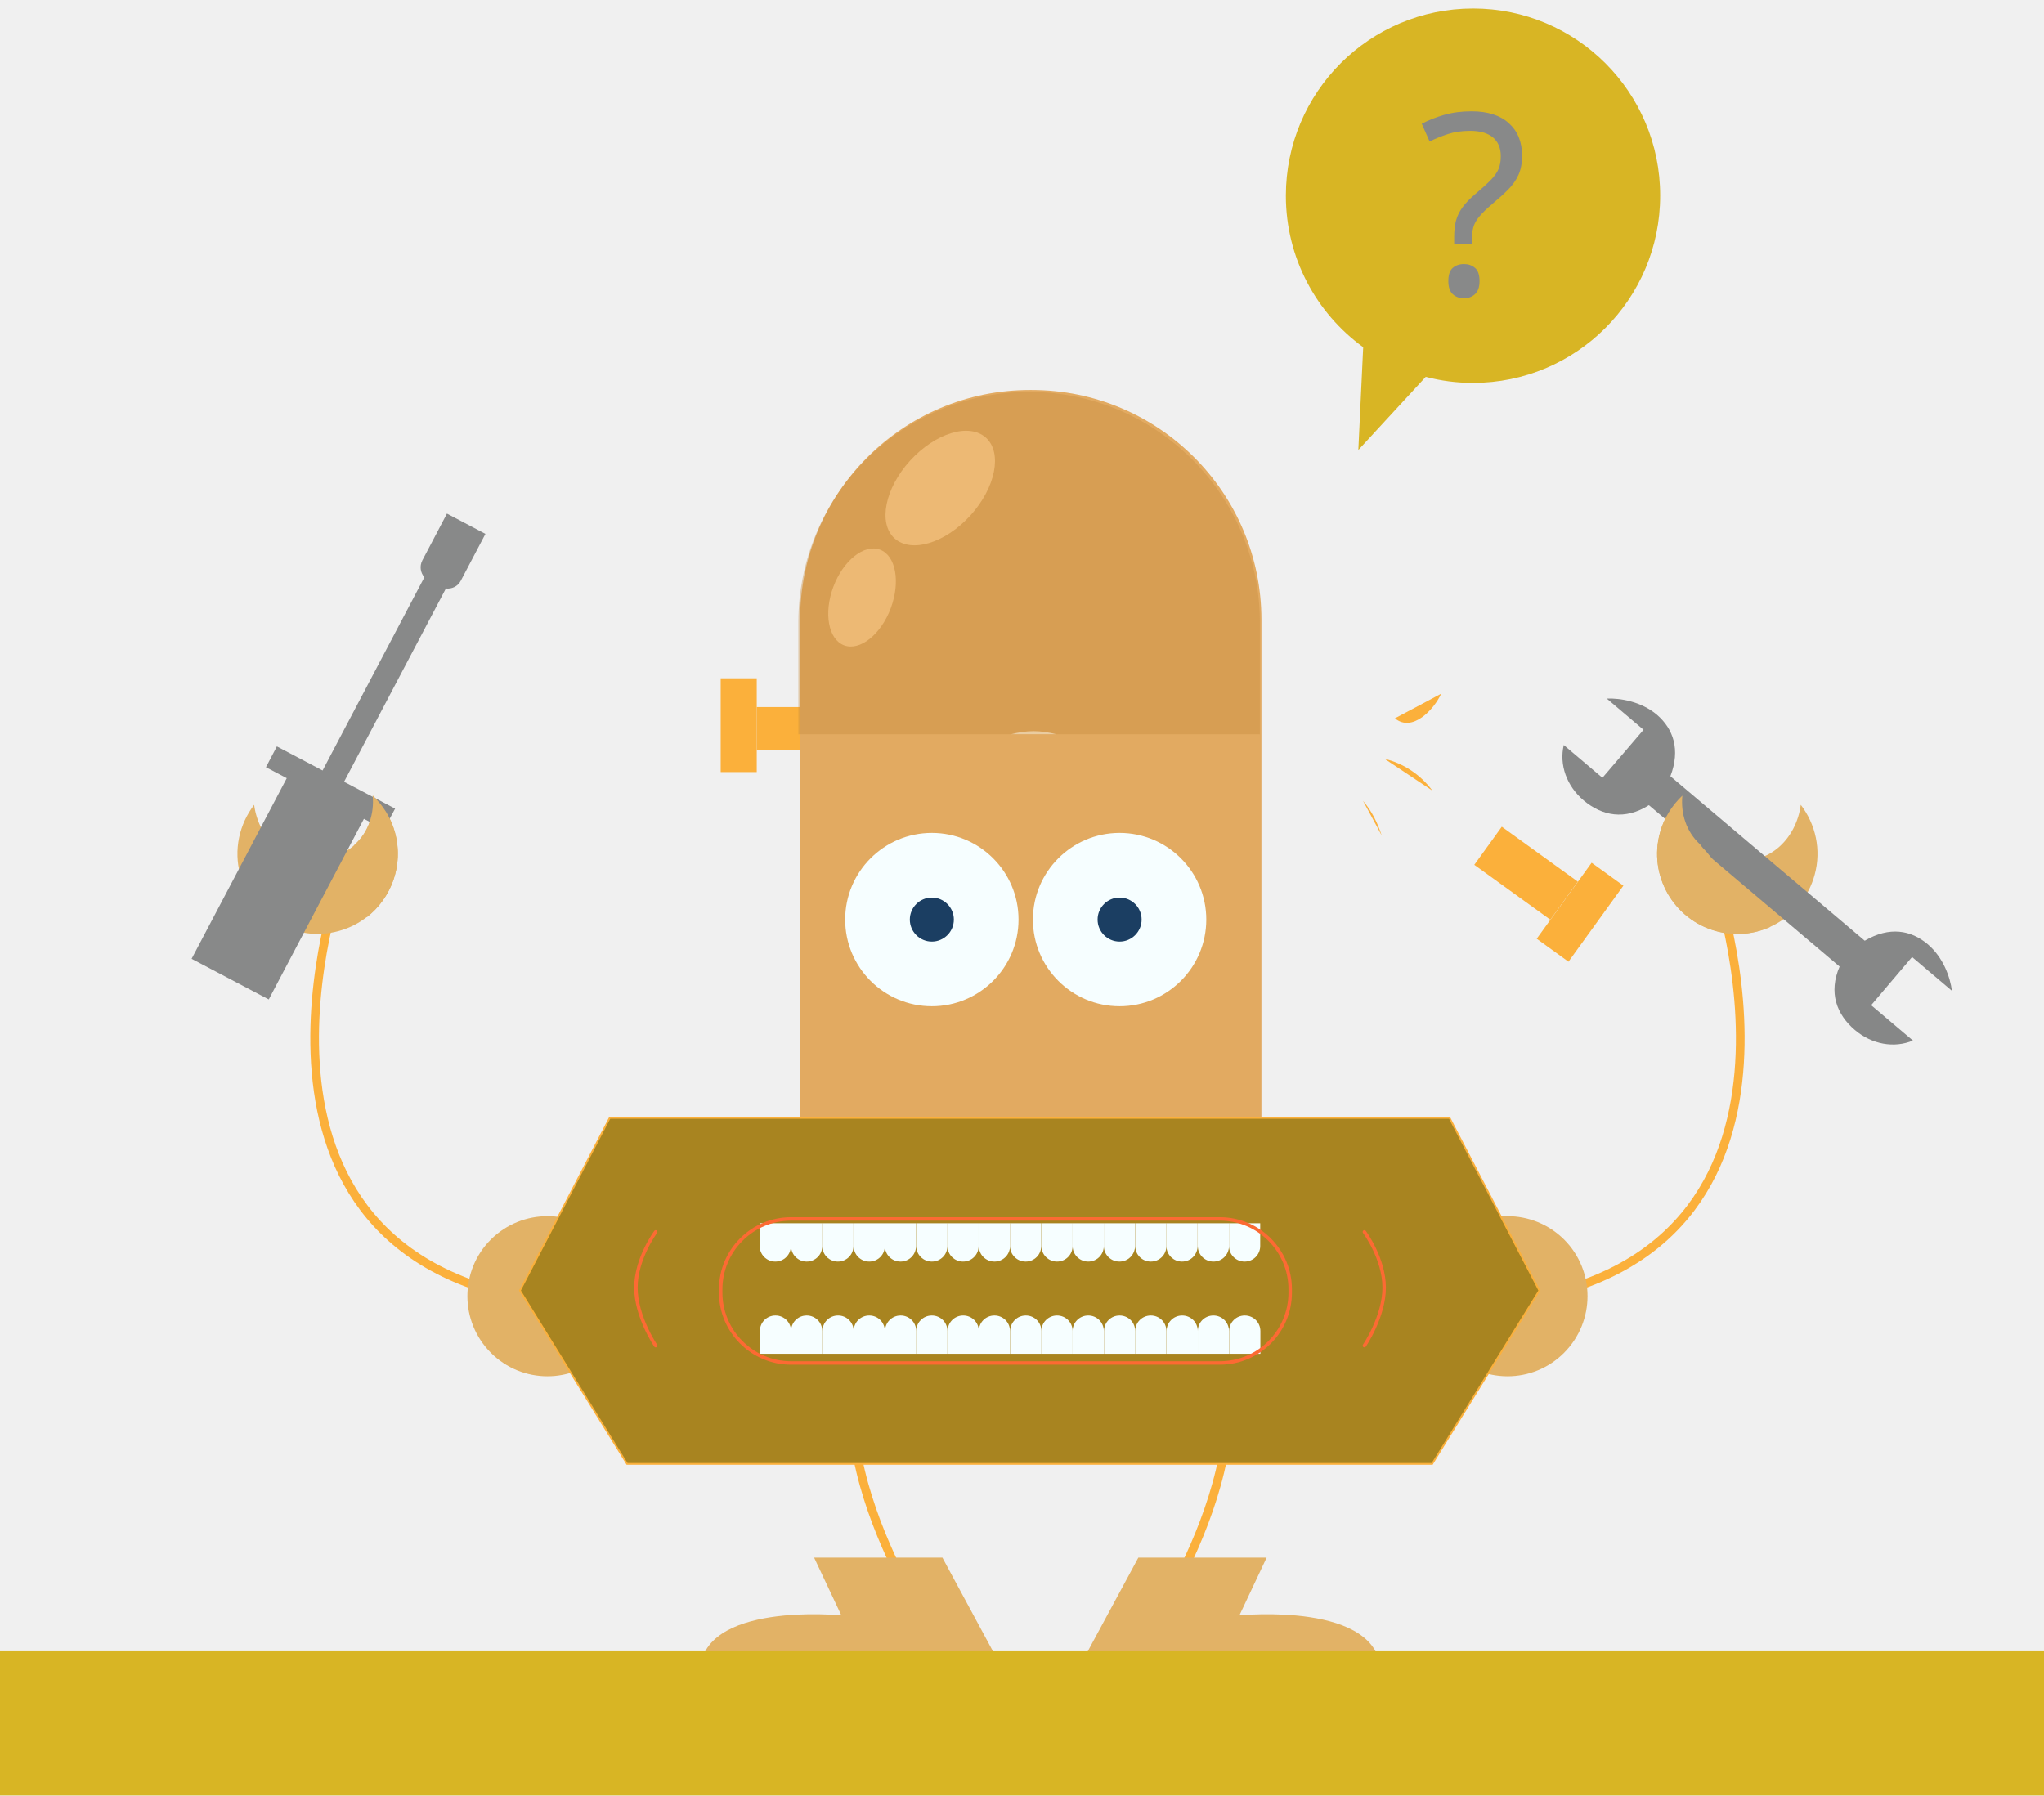
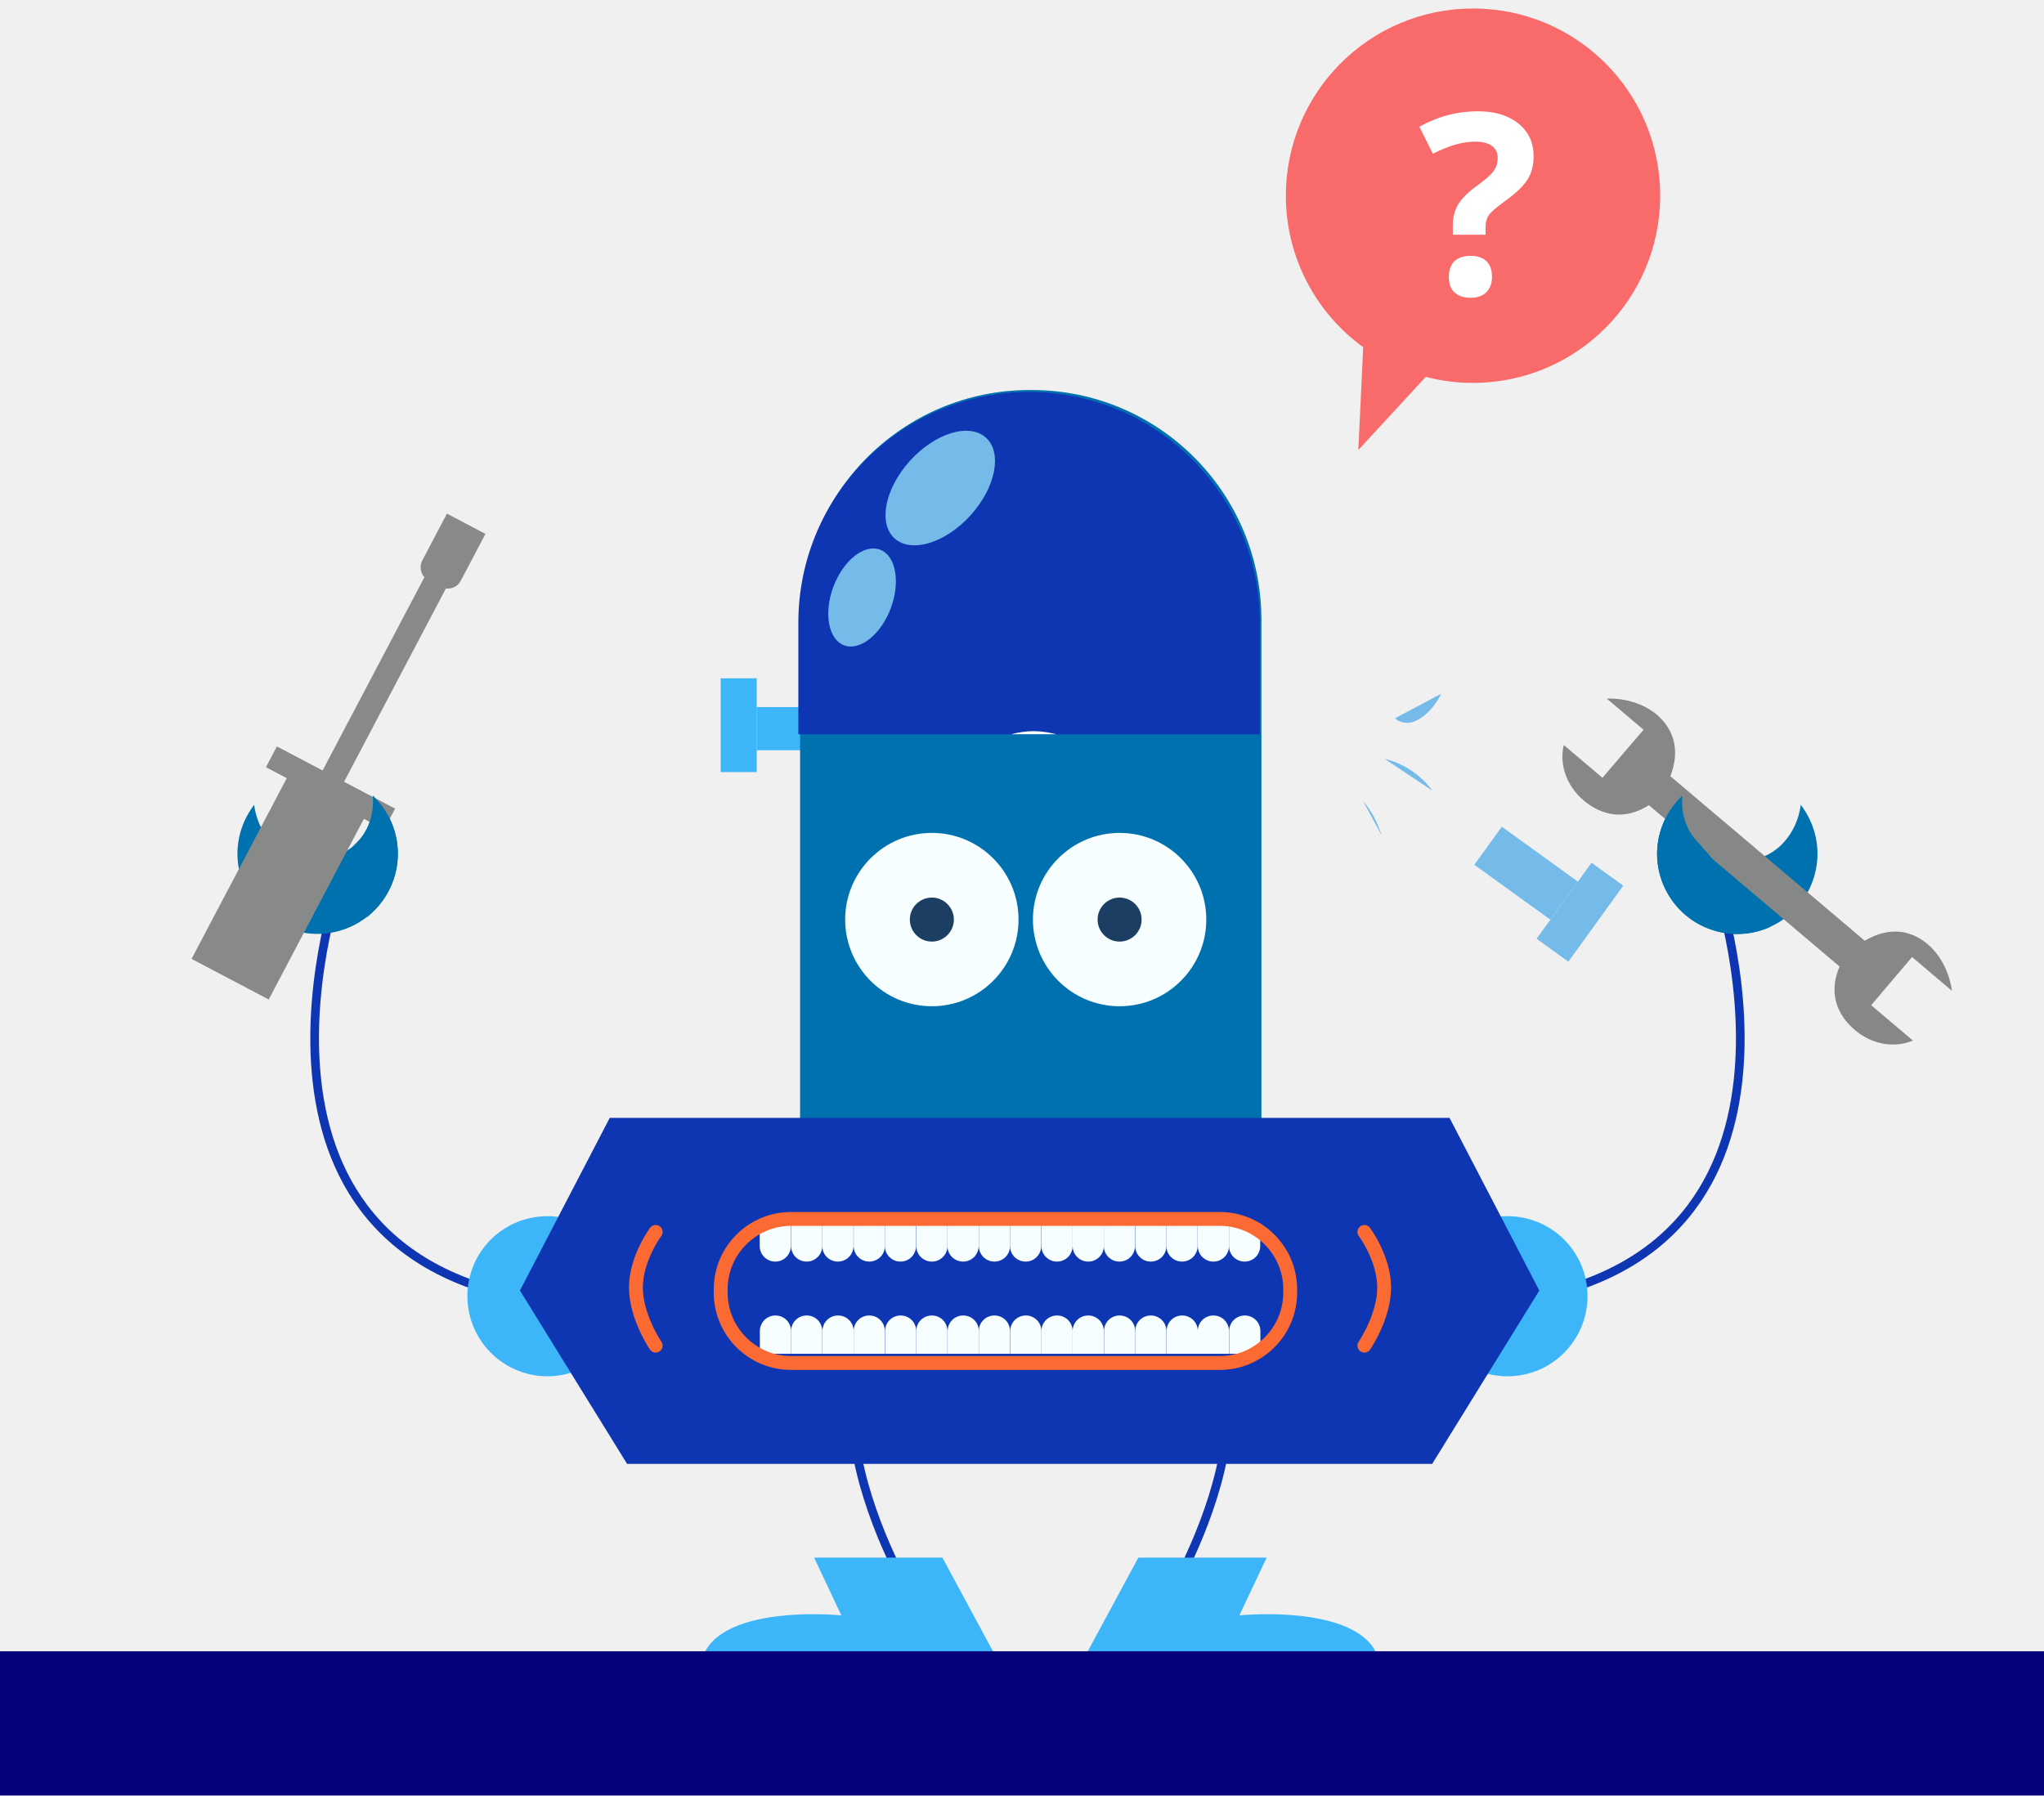
<svg xmlns="http://www.w3.org/2000/svg" version="1.1" id="Ebene_1" x="0px" y="0px" viewBox="0 0 1179 1036" style="enable-background:new 0 0 1179 1036;" xml:space="preserve">
  <style type="text/css">
- 	.st0{fill:none;stroke:#FBB03B;stroke-width:5;stroke-miterlimit:10;}
- 	.st1{fill:#E2B266;}
- 	.st2{fill:#868787;}
- 	.st3{fill:#FFEEA9;}
- 	.st4{fill:#FBB03B;}
- 	.st5{fill:#E2AA61;}
- 	.st6{fill:#A88420;stroke:#FBB03B;stroke-miterlimit:10;}
- 	.st7{fill:#F6FEFF;}
- 	.st8{fill:none;stroke:#FC6A33;stroke-width:2;stroke-miterlimit:10;}
- 	.st9{fill:none;stroke:#FC6A33;stroke-width:2;stroke-linecap:round;stroke-linejoin:round;stroke-miterlimit:10;}
- 	.st10{fill:#1B3E62;}
- 	.st11{opacity:0.4;}
- 	.st12{fill:#C68C3E;}
- 	.st13{fill:#EDB974;}
- 	.st14{fill:#D8B524;}
- 	.st15{fill:#888989;}
- 	.st16{font-family:'OpenSans-Bold';}
- 	.st17{font-size:146.145px;}
+ 	.st0{fill:none;stroke:#0F36B2;stroke-width:5;stroke-miterlimit:10;}
+ 	.st1{fill:#3DB6F9;}
+ 	.st2{fill:#0071AF;}
+ 	.st3{fill:#868787;}
+ 	.st4{fill:#75BBEA;}
+ 	.st5{fill:#0F36B2;}
+ 	.st6{fill:#F6FEFF;}
+ 	.st7{fill:none;stroke:#FC6A33;stroke-width:8;stroke-miterlimit:10;}
+ 	.st8{fill:none;stroke:#FC6A33;stroke-width:8;stroke-linecap:round;stroke-linejoin:round;stroke-miterlimit:10;}
+ 	.st9{fill:#1B3E62;}
+ 	.st10{fill:#F96B6B;}
+ 	.st11{enable-background:new    ;}
+ 	.st12{fill:#FFFFFF;}
+ 	.st13{fill:#04017A;}
+ 	.st14{fill:#888989;}
</style>
  <g>
+     <path class="st0" d="M988.8,507c0,0,76.8,216.7-117,243.8" />
    <g>
-       <path class="st0" d="M988.8,507c0,0,76.8,216.7-117,243.8" />
-       <g>
-         <path class="st1" d="M836.9,780.4c-18-18-18-47.2,0-65.3c18-18,47.2-18,65.3,0c18,18,18,47.2,0,65.3     C884.2,798.5,855,798.5,836.9,780.4z" />
-       </g>
-       <path class="st1" d="M970.3,459c-1.3,15.2,5.9,30.9,25,36c24.4,6.7,40.9-11.3,43.4-30.7c8.5,11.1,12,25.9,8,40.4    c-6.7,24.6-32.2,39.2-56.8,32.4c-24.6-6.7-39.2-32.2-32.4-56.8C959.8,471.9,964.4,464.6,970.3,459z" />
-       <path class="st2" d="M963.5,447.8l112.1,94.9c14.3-8.4,26.7-6.1,36.3,2c9.1,7.7,13,19.2,14,26.9l-23-19.5l-23.6,27.8l24.1,20.4    c-10.8,4.5-23.6,2.3-33.5-6.1c-10.5-8.9-15.3-21.6-8.8-36.6l-110-93.1c-13.8,8.8-27,6.2-37.6-2.7c-9.9-8.4-14.2-20.7-11.5-32    l22.3,18.9L948,421l-21.2-18c7.7-0.3,19.7,1.6,28.9,9.3C965.2,420.5,969.4,432.4,963.5,447.8z" />
-       <path class="st1" d="M980.7,487.2c1.1,1.6,2.4,3,3.8,4.4c1.1,1.4,2.2,2.8,3.3,4.1c0.3,0.4,0.7,0.8,1,1.2    c5.6,14.9,20.7,27.5,32.4,37.8c-9.5,4.3-20.5,5.5-31.3,2.5c-24.6-6.7-39.2-32.2-32.4-56.8c2.3-8.5,6.9-15.7,12.9-21.4    C969.4,469.3,972.6,479.8,980.7,487.2z" />
+       <path class="st1" d="M836.9,780.4c-18-18-18-47.2,0-65.3c18-18,47.2-18,65.3,0c18,18,18,47.2,0,65.3S855,798.5,836.9,780.4z" />
    </g>
-     <path class="st0" d="M196.5,507c0,0-76.8,216.7,117,243.8" />
+     <path class="st2" d="M970.3,459c-1.3,15.2,5.9,30.9,25,36c24.4,6.7,40.9-11.3,43.4-30.7c8.5,11.1,12,25.9,8,40.4   c-6.7,24.6-32.2,39.2-56.8,32.4c-24.6-6.7-39.2-32.2-32.4-56.8C959.8,471.9,964.4,464.6,970.3,459z" />
+     <path class="st3" d="M963.5,447.8l112.1,94.9c14.3-8.4,26.7-6.1,36.3,2c9.1,7.7,13,19.2,14,26.9l-23-19.5l-23.6,27.8l24.1,20.4   c-10.8,4.5-23.6,2.3-33.5-6.1c-10.5-8.9-15.3-21.6-8.8-36.6l-110-93.1c-13.8,8.8-27,6.2-37.6-2.7c-9.9-8.4-14.2-20.7-11.5-32   l22.3,18.9L948,421l-21.2-18c7.7-0.3,19.7,1.6,28.9,9.3C965.2,420.5,969.4,432.4,963.5,447.8z" />
+     <path class="st2" d="M980.7,487.2c1.1,1.6,2.4,3,3.8,4.4c1.1,1.4,2.2,2.8,3.3,4.1c0.3,0.4,0.7,0.8,1,1.2   c5.6,14.9,20.7,27.5,32.4,37.8c-9.5,4.3-20.5,5.5-31.3,2.5c-24.6-6.7-39.2-32.2-32.4-56.8c2.3-8.5,6.9-15.7,12.9-21.4   C969.4,469.3,972.6,479.8,980.7,487.2z" />
+   </g>
+   <path class="st0" d="M196.5,507c0,0-76.8,216.7,117,243.8" />
+   <g>
+     <path class="st1" d="M348.4,780.4c18-18,18-47.2,0-65.3c-18-18-47.2-18-65.3,0c-18,18-18,47.2,0,65.3   C301.2,798.5,330.4,798.5,348.4,780.4z" />
+   </g>
+   <path class="st2" d="M215,459c1.4,15.2-5.9,30.9-25,36c-24.4,6.7-40.9-11.3-43.4-30.7c-8.5,11.1-12,25.9-8,40.4  c6.7,24.6,32.2,39.2,56.8,32.4c24.6-6.7,39.2-32.2,32.4-56.8C225.5,471.9,221,464.6,215,459z" />
+   <g>
    <g>
-       <path class="st1" d="M348.4,780.4c18-18,18-47.2,0-65.3c-18-18-47.2-18-65.3,0c-18,18-18,47.2,0,65.3    C301.2,798.5,330.4,798.5,348.4,780.4z" />
+       <path class="st1" d="M372.5,658.7c0,3.1-2.5,5.7-5.7,5.7s-5.7-2.5-5.7-5.7c0-3.1,2.5-5.7,5.7-5.7S372.5,655.5,372.5,658.7z" />
+       <path class="st1" d="M399.6,658.7c0,3.1-2.5,5.7-5.7,5.7c-3.1,0-5.7-2.5-5.7-5.7c0-3.1,2.5-5.7,5.7-5.7    C397,653,399.6,655.5,399.6,658.7z" />
+       <circle class="st1" cx="421" cy="658.7" r="5.7" />
    </g>
-     <path class="st1" d="M215,459c1.4,15.2-5.9,30.9-25,36c-24.4,6.7-40.9-11.3-43.4-30.7c-8.5,11.1-12,25.9-8,40.4   c6.7,24.6,32.2,39.2,56.8,32.4c24.6-6.7,39.2-32.2,32.4-56.8C225.5,471.9,221,464.6,215,459z" />
+     <g>
+       <circle class="st4" cx="763.9" cy="658.7" r="5.7" />
+       <path class="st4" d="M796.6,658.7c0,3.1-2.5,5.7-5.7,5.7c-3.1,0-5.7-2.5-5.7-5.7c0-3.1,2.5-5.7,5.7-5.7S796.6,655.5,796.6,658.7z" />
+       <path class="st4" d="M823.7,658.7c0,3.1-2.5,5.7-5.7,5.7c-3.1,0-5.7-2.5-5.7-5.7c0-3.1,2.5-5.7,5.7-5.7S823.7,655.5,823.7,658.7z" />
+     </g>
    <g>
      <g>
-         <path class="st3" d="M372.5,658.7c0,3.1-2.5,5.7-5.7,5.7s-5.7-2.5-5.7-5.7c0-3.1,2.5-5.7,5.7-5.7S372.5,655.5,372.5,658.7z" />
-         <path class="st3" d="M399.6,658.7c0,3.1-2.5,5.7-5.7,5.7c-3.1,0-5.7-2.5-5.7-5.7c0-3.1,2.5-5.7,5.7-5.7     C397,653,399.6,655.5,399.6,658.7z" />
-         <circle class="st3" cx="421" cy="658.7" r="5.7" />
+         <path class="st0" d="M533.9,935.3c0,0-83.6-127.7-15.5-187.9" />
+         <path class="st1" d="M579.5,965.1l-35.9-66.5h-74l15.7,33.3c0,0-81.6-8.3-81.6,33.3L579.5,965.1L579.5,965.1z" />
      </g>
      <g>
-         <circle class="st3" cx="763.9" cy="658.7" r="5.7" />
-         <path class="st3" d="M796.6,658.7c0,3.1-2.5,5.7-5.7,5.7c-3.1,0-5.7-2.5-5.7-5.7c0-3.1,2.5-5.7,5.7-5.7     C794.1,653,796.6,655.5,796.6,658.7z" />
-         <path class="st3" d="M823.7,658.7c0,3.1-2.5,5.7-5.7,5.7c-3.1,0-5.7-2.5-5.7-5.7c0-3.1,2.5-5.7,5.7-5.7     C821.2,653,823.7,655.5,823.7,658.7z" />
+         <path class="st0" d="M666.2,935.3c0,0,83.6-127.7,15.5-187.9" />
+         <path class="st1" d="M620.7,965.1l35.9-66.5h74l-15.7,33.3c0,0,81.6-8.3,81.6,33.3L620.7,965.1L620.7,965.1z" />
+       </g>
+     </g>
+     <g>
+       <g>
+         <rect x="436.5" y="407.9" class="st1" width="58.2" height="24.9" />
+         <rect x="415.7" y="391.3" class="st1" width="20.8" height="54.1" />
      </g>
      <g>
+         <path class="st2" d="M727.6,687.1c0,73.2-59.3,132.5-132.5,132.5H594c-73.2,0-132.5-59.3-132.5-132.5V357.5     c0-73.2,59.3-132.5,132.5-132.5h1.1c73.2,0,132.5,59.3,132.5,132.5V687.1z" />
+         <polygon class="st5" points="836.1,644.9 593.9,644.9 351.7,644.9 299.9,744.5 361.7,844.5 593.9,844.5 826.1,844.5 887.9,744.5         " />
        <g>
-           <path class="st0" d="M533.9,935.3c0,0-83.6-127.7-15.5-187.9" />
-           <path class="st1" d="M579.5,965.1l-35.9-66.5h-74l15.7,33.3c0,0-81.6-8.3-81.6,33.3H579.5z" />
+           <path class="st6" d="M564.6,705.7v13.1c0,5,4,9,9,9s9-4,9-9v-13.1H564.6z" />
+           <g>
+             <path class="st6" d="M438.2,705.7v13.1c0,5,4,9,9,9s9-4,9-9v-13.1H438.2z" />
+             <path class="st6" d="M456.3,705.7v13.1c0,5,4,9,9,9s9-4,9-9v-13.1H456.3z" />
+             <path class="st6" d="M474.3,705.7v13.1c0,5,4,9,9,9s9-4,9-9v-13.1H474.3z" />
+             <path class="st6" d="M492.4,705.7v13.1c0,5,4,9,9,9s9-4,9-9v-13.1H492.4z" />
+             <path class="st6" d="M510.4,705.7v13.1c0,5,4,9,9,9s9-4,9-9v-13.1H510.4z" />
+             <path class="st6" d="M528.5,705.7v13.1c0,5,4,9,9,9s9-4,9-9v-13.1H528.5z" />
+             <path class="st6" d="M546.5,705.7v13.1c0,5,4,9,9,9s9-4,9-9v-13.1H546.5z" />
+             <path class="st6" d="M582.6,705.7v13.1c0,5,4,9,9,9s9-4,9-9v-13.1H582.6z" />
+             <path class="st6" d="M600.7,705.7v13.1c0,5,4,9,9,9s9-4,9-9v-13.1H600.7z" />
+             <path class="st6" d="M618.7,705.7v13.1c0,5,4,9,9,9s9-4,9-9v-13.1H618.7z" />
+             <path class="st6" d="M636.7,705.7v13.1c0,5,4,9,9,9s9-4,9-9v-13.1H636.7z" />
+             <path class="st6" d="M654.8,705.7v13.1c0,5,4,9,9,9s9-4,9-9v-13.1H654.8z" />
+             <path class="st6" d="M672.8,705.7v13.1c0,5,4,9,9,9s9-4,9-9v-13.1H672.8z" />
+             <path class="st6" d="M690.9,705.7v13.1c0,5,4,9,9,9s9-4,9-9v-13.1H690.9z" />
+             <path class="st6" d="M708.9,705.7v13.1c0,5,4,9,9,9s9-4,9-9v-13.1H708.9z" />
+           </g>
        </g>
        <g>
-           <path class="st0" d="M666.2,935.3c0,0,83.6-127.7,15.5-187.9" />
-           <path class="st1" d="M620.7,965.1l35.9-66.5h74l-15.7,33.3c0,0,81.6-8.3,81.6,33.3H620.7z" />
+           <path class="st6" d="M600.7,781v-13.1c0-5-4-9-9-9s-9,4-9,9V781H600.7z" />
+           <g>
+             <path class="st6" d="M727,781v-13.1c0-5-4-9-9-9s-9,4-9,9V781H727z" />
+             <path class="st6" d="M708.9,781v-13.1c0-5-4-9-9-9s-9,4-9,9V781H708.9z" />
+             <path class="st6" d="M690.9,781v-13.1c0-5-4-9-9-9s-9,4-9,9V781H690.9z" />
+             <path class="st6" d="M672.8,781v-13.1c0-5-4-9-9-9s-9,4-9,9V781H672.8z" />
+             <path class="st6" d="M654.8,781v-13.1c0-5-4-9-9-9s-9,4-9,9V781H654.8z" />
+             <path class="st6" d="M636.7,781v-13.1c0-5-4-9-9-9s-9,4-9,9V781H636.7z" />
+             <path class="st6" d="M618.7,781v-13.1c0-5-4-9-9-9s-9,4-9,9V781H618.7z" />
+             <path class="st6" d="M582.6,781v-13.1c0-5-4-9-9-9s-9,4-9,9V781H582.6z" />
+             <path class="st6" d="M564.6,781v-13.1c0-5-4-9-9-9s-9,4-9,9V781H564.6z" />
+             <path class="st6" d="M546.5,781v-13.1c0-5-4-9-9-9s-9,4-9,9V781H546.5z" />
+             <path class="st6" d="M528.5,781v-13.1c0-5-4-9-9-9s-9,4-9,9V781H528.5z" />
+             <path class="st6" d="M510.4,781v-13.1c0-5-4-9-9-9s-9,4-9,9V781H510.4z" />
+             <path class="st6" d="M492.4,781v-13.1c0-5-4-9-9-9s-9,4-9,9V781H492.4z" />
+             <path class="st6" d="M474.3,781v-13.1c0-5-4-9-9-9s-9,4-9,9V781H474.3z" />
+             <path class="st6" d="M456.3,781v-13.1c0-5-4-9-9-9s-9,4-9,9V781H456.3z" />
+           </g>
+         </g>
+         <path class="st7" d="M744.2,745.7c0,22.4-18.2,40.6-40.6,40.6H456.3c-22.4,0-40.6-18.2-40.6-40.6v-1.9     c0-22.4,18.2-40.6,40.6-40.6h247.3c22.4,0,40.6,18.2,40.6,40.6L744.2,745.7L744.2,745.7z" />
+         <path class="st8" d="M378.2,710.7c0,0-11.4,15.3-11.4,32.1s11.4,33.5,11.4,33.5" />
+         <path class="st8" d="M787,710.7c0,0,11.4,15.3,11.4,32.1S787,776.3,787,776.3" />
+         <g>
+           <g>
+             <path class="st6" d="M587.5,530.5c0,27.6-22.4,50-50,50c-27.6,0-50-22.4-50-50c0-27.6,22.4-50,50-50       C565.1,480.5,587.5,502.9,587.5,530.5z" />
+             <path class="st9" d="M550.2,530.5c0,7-5.7,12.7-12.7,12.7s-12.7-5.7-12.7-12.7s5.7-12.7,12.7-12.7S550.2,523.5,550.2,530.5z" />
+           </g>
+           <g>
+             <path class="st6" d="M695.8,530.5c0,27.6-22.4,50-50,50s-50-22.4-50-50c0-27.6,22.4-50,50-50       C673.4,480.5,695.8,502.9,695.8,530.5z" />
+             <path class="st9" d="M658.5,530.5c0,7-5.7,12.7-12.7,12.7s-12.7-5.7-12.7-12.7s5.7-12.7,12.7-12.7S658.5,523.5,658.5,530.5z" />
+           </g>
+         </g>
+       </g>
+       <g>
+         <path class="st5" d="M726.7,423.6v-64.4c0-73.5-59.6-133.1-133.1-133.1s-133.1,59.6-133.1,133.1v64.4H726.7z" />
+         <g>
+           <path class="st6" d="M609.3,423.6c-4.2-1.1-8.6-1.8-13.1-1.8s-8.9,0.7-13.1,1.8H609.3z" />
        </g>
      </g>
      <g>
        <g>
-           <rect x="436.5" y="407.9" class="st4" width="58.2" height="24.9" />
-           <rect x="415.7" y="391.3" class="st4" width="20.8" height="54.1" />
+           <rect x="866.7" y="476.7" transform="matrix(0.5855 -0.8107 0.8107 0.5855 -43.5115 922.413)" class="st4" width="27.1" height="54.1" />
+           <rect x="884.3" y="514.9" transform="matrix(0.5856 -0.8106 0.8106 0.5856 -48.898 956.8478)" class="st4" width="54.1" height="22.6" />
        </g>
        <g>
-           <path class="st5" d="M727.6,687.1c0,73.2-59.3,132.5-132.5,132.5H594c-73.2,0-132.5-59.3-132.5-132.5V357.5      c0-73.2,59.3-132.5,132.5-132.5h1.1c73.2,0,132.5,59.3,132.5,132.5V687.1z" />
-           <polygon class="st6" points="836.1,644.9 593.9,644.9 351.7,644.9 299.9,744.5 361.7,844.5 593.9,844.5 826.1,844.5       887.9,744.5     " />
-           <g>
-             <path class="st7" d="M564.6,705.7v13.1c0,5,4,9,9,9c5,0,9-4,9-9v-13.1H564.6z" />
-             <g>
-               <path class="st7" d="M438.2,705.7v13.1c0,5,4,9,9,9s9-4,9-9v-13.1H438.2z" />
-               <path class="st7" d="M456.3,705.7v13.1c0,5,4,9,9,9c5,0,9-4,9-9v-13.1H456.3z" />
-               <path class="st7" d="M474.3,705.7v13.1c0,5,4,9,9,9c5,0,9-4,9-9v-13.1H474.3z" />
-               <path class="st7" d="M492.4,705.7v13.1c0,5,4,9,9,9c5,0,9-4,9-9v-13.1H492.4z" />
-               <path class="st7" d="M510.4,705.7v13.1c0,5,4,9,9,9c5,0,9-4,9-9v-13.1H510.4z" />
-               <path class="st7" d="M528.5,705.7v13.1c0,5,4,9,9,9c5,0,9-4,9-9v-13.1H528.5z" />
-               <path class="st7" d="M546.5,705.7v13.1c0,5,4,9,9,9c5,0,9-4,9-9v-13.1H546.5z" />
-               <path class="st7" d="M582.6,705.7v13.1c0,5,4,9,9,9c5,0,9-4,9-9v-13.1H582.6z" />
-               <path class="st7" d="M600.7,705.7v13.1c0,5,4,9,9,9c5,0,9-4,9-9v-13.1H600.7z" />
-               <path class="st7" d="M618.7,705.7v13.1c0,5,4,9,9,9c5,0,9-4,9-9v-13.1H618.7z" />
-               <path class="st7" d="M636.7,705.7v13.1c0,5,4,9,9,9c5,0,9-4,9-9v-13.1H636.7z" />
-               <path class="st7" d="M654.8,705.7v13.1c0,5,4,9,9,9c5,0,9-4,9-9v-13.1H654.8z" />
-               <path class="st7" d="M672.8,705.7v13.1c0,5,4,9,9,9c5,0,9-4,9-9v-13.1H672.8z" />
-               <path class="st7" d="M690.9,705.7v13.1c0,5,4,9,9,9c5,0,9-4,9-9v-13.1H690.9z" />
-               <path class="st7" d="M708.9,705.7v13.1c0,5,4,9,9,9c5,0,9-4,9-9v-13.1H708.9z" />
-             </g>
-           </g>
-           <g>
-             <path class="st7" d="M600.7,781v-13.1c0-5-4-9-9-9c-5,0-9,4-9,9V781H600.7z" />
-             <g>
-               <path class="st7" d="M727,781v-13.1c0-5-4-9-9-9c-5,0-9,4-9,9V781H727z" />
-               <path class="st7" d="M708.9,781v-13.1c0-5-4-9-9-9c-5,0-9,4-9,9V781H708.9z" />
-               <path class="st7" d="M690.9,781v-13.1c0-5-4-9-9-9c-5,0-9,4-9,9V781H690.9z" />
-               <path class="st7" d="M672.8,781v-13.1c0-5-4-9-9-9c-5,0-9,4-9,9V781H672.8z" />
-               <path class="st7" d="M654.8,781v-13.1c0-5-4-9-9-9c-5,0-9,4-9,9V781H654.8z" />
-               <path class="st7" d="M636.7,781v-13.1c0-5-4-9-9-9c-5,0-9,4-9,9V781H636.7z" />
-               <path class="st7" d="M618.7,781v-13.1c0-5-4-9-9-9c-5,0-9,4-9,9V781H618.7z" />
-               <path class="st7" d="M582.6,781v-13.1c0-5-4-9-9-9c-5,0-9,4-9,9V781H582.6z" />
-               <path class="st7" d="M564.6,781v-13.1c0-5-4-9-9-9c-5,0-9,4-9,9V781H564.6z" />
-               <path class="st7" d="M546.5,781v-13.1c0-5-4-9-9-9c-5,0-9,4-9,9V781H546.5z" />
-               <path class="st7" d="M528.5,781v-13.1c0-5-4-9-9-9c-5,0-9,4-9,9V781H528.5z" />
-               <path class="st7" d="M510.4,781v-13.1c0-5-4-9-9-9c-5,0-9,4-9,9V781H510.4z" />
-               <path class="st7" d="M492.4,781v-13.1c0-5-4-9-9-9c-5,0-9,4-9,9V781H492.4z" />
-               <path class="st7" d="M474.3,781v-13.1c0-5-4-9-9-9c-5,0-9,4-9,9V781H474.3z" />
-               <path class="st7" d="M456.3,781v-13.1c0-5-4-9-9-9s-9,4-9,9V781H456.3z" />
-             </g>
-           </g>
-           <path class="st8" d="M744.2,745.7c0,22.4-18.2,40.6-40.6,40.6H456.3c-22.4,0-40.6-18.2-40.6-40.6v-1.9      c0-22.4,18.2-40.6,40.6-40.6h247.3c22.4,0,40.6,18.2,40.6,40.6V745.7z" />
-           <path class="st9" d="M378.2,710.7c0,0-11.4,15.3-11.4,32.1c0,16.8,11.4,33.5,11.4,33.5" />
-           <path class="st9" d="M787,710.7c0,0,11.4,15.3,11.4,32.1c0,16.8-11.4,33.5-11.4,33.5" />
-           <g>
-             <g>
-               <path class="st7" d="M587.5,530.5c0,27.6-22.4,50-50,50c-27.6,0-50-22.4-50-50c0-27.6,22.4-50,50-50        C565.1,480.5,587.5,502.9,587.5,530.5z" />
-               <path class="st10" d="M550.2,530.5c0,7-5.7,12.7-12.7,12.7c-7,0-12.7-5.7-12.7-12.7c0-7,5.7-12.7,12.7-12.7        C544.5,517.8,550.2,523.5,550.2,530.5z" />
-             </g>
-             <g>
-               <path class="st7" d="M695.8,530.5c0,27.6-22.4,50-50,50c-27.6,0-50-22.4-50-50c0-27.6,22.4-50,50-50        C673.4,480.5,695.8,502.9,695.8,530.5z" />
-               <path class="st10" d="M658.5,530.5c0,7-5.7,12.7-12.7,12.7c-7,0-12.7-5.7-12.7-12.7c0-7,5.7-12.7,12.7-12.7        C652.8,517.8,658.5,523.5,658.5,530.5z" />
-             </g>
-           </g>
-         </g>
-         <g class="st11">
-           <path class="st12" d="M726.7,423.6v-64.4c0-73.5-59.6-133.1-133.1-133.1c-73.5,0-133.1,59.6-133.1,133.1v64.4H726.7z" />
-           <g>
-             <path class="st7" d="M609.3,423.6c-4.2-1.1-8.6-1.8-13.1-1.8c-4.5,0-8.9,0.7-13.1,1.8H609.3z" />
-           </g>
+           <path class="st4" d="M786.2,462c5,5.8,8.3,12.5,10.8,20" />
        </g>
        <g>
-           <g>
-             <rect x="866.7" y="476.7" transform="matrix(0.5855 -0.8107 0.8107 0.5855 -43.53 922.4283)" class="st4" width="27.1" height="54.1" />
-             <rect x="884.3" y="515" transform="matrix(0.5856 -0.8106 0.8106 0.5856 -48.918 956.7872)" class="st4" width="54.1" height="22.6" />
-           </g>
-           <g>
-             <path class="st4" d="M786.2,462c5,5.8,8.3,12.5,10.8,20" />
-           </g>
-           <g>
-             <path class="st4" d="M804.6,414.4c10,8.3,22.5-5,26.7-14.2" />
-           </g>
-           <g>
-             <path class="st4" d="M798.7,437.8c10.8,2.5,20.8,9.2,27.5,18.3" />
-           </g>
+           <path class="st4" d="M804.6,414.4c10,8.3,22.5-5,26.7-14.2" />
+         </g>
+         <g>
+           <path class="st4" d="M798.7,437.8c10.8,2.5,20.8,9.2,27.5,18.3" />
        </g>
      </g>
-       <path class="st13" d="M559.8,297.3c-14.5,16-34.1,22-43.8,13.3c-9.6-8.7-5.6-28.8,8.9-44.8c14.6-16,34.1-22,43.8-13.3    C578.3,261.2,574.3,281.3,559.8,297.3z" />
-       <path class="st13" d="M513.8,350.9c-5.7,15.2-17.8,24.8-26.9,21.4c-9.1-3.4-11.9-18.6-6.2-33.8c5.7-15.2,17.8-24.8,26.9-21.4    C516.7,320.5,519.5,335.6,513.8,350.9z" />
    </g>
-     <g>
-       <path class="st14" d="M849.7,4.9c-59.7,0-108,48.3-108,108c0,35.9,17.6,67.8,44.6,87.4l-2.8,59.3l38.9-42.2    c8.7,2.3,17.8,3.5,27.2,3.5c59.6,0,108-48.3,108-108C957.7,53.3,909.4,4.9,849.7,4.9z" />
-       <text transform="matrix(1.0001 0 0 1 818.3262 170.0229)" class="st15 st16 st17">?</text>
+     <path class="st4" d="M559.8,297.3c-14.5,16-34.1,22-43.8,13.3c-9.6-8.7-5.6-28.8,8.9-44.8c14.6-16,34.1-22,43.8-13.3   C578.3,261.2,574.3,281.3,559.8,297.3z" />
+     <path class="st4" d="M513.8,350.9c-5.7,15.2-17.8,24.8-26.9,21.4s-11.9-18.6-6.2-33.8c5.7-15.2,17.8-24.8,26.9-21.4   C516.7,320.5,519.5,335.6,513.8,350.9z" />
+   </g>
+   <g>
+     <path class="st10" d="M849.7,4.9c-59.7,0-108,48.3-108,108c0,35.9,17.6,67.8,44.6,87.4l-2.8,59.3l38.9-42.2   c8.7,2.3,17.8,3.5,27.2,3.5c59.6,0,108-48.3,108-108C957.7,53.3,909.4,4.9,849.7,4.9z" />
+     <g class="st11">
+       <path class="st12" d="M838,135.4v-5.3c0-4.6,1-8.5,2.9-11.9c2-3.4,5.5-7,10.7-10.8c5-3.6,8.3-6.5,9.9-8.7c1.6-2.2,2.4-4.7,2.4-7.5    c0-3.1-1.1-5.4-3.4-7.1c-2.3-1.6-5.5-2.4-9.6-2.4c-7.1,0-15.3,2.3-24.4,7l-7.8-15.6c10.6-5.9,21.9-8.9,33.8-8.9    c9.8,0,17.6,2.4,23.4,7.1c5.8,4.7,8.7,11,8.7,18.8c0,5.2-1.2,9.8-3.6,13.6c-2.4,3.8-6.9,8.1-13.6,12.8c-4.6,3.4-7.5,5.9-8.7,7.7    c-1.2,1.8-1.8,4.1-1.8,6.9v4.3H838z M835.7,159.8c0-4,1.1-7,3.2-9.1c2.1-2,5.3-3.1,9.3-3.1c3.9,0,7,1,9.2,3.1    c2.2,2.1,3.2,5.1,3.2,9c0,3.8-1.1,6.7-3.3,8.9c-2.2,2.2-5.2,3.2-9.1,3.2c-4,0-7.1-1.1-9.3-3.2    C836.8,166.7,835.7,163.7,835.7,159.8z" />
    </g>
-     <rect x="-0.1" y="952.6" class="st14" width="1180.1" height="83.2" />
-     <g>
-       <path class="st15" d="M244.8,333l-61.1,116l12.4,6.5l61.1-116c3.4,0.4,6.9-1.2,8.6-4.5l14.2-27l-22.2-11.7l-14.2,27    C241.9,326.6,242.5,330.4,244.8,333z" />
-       <polygon class="st15" points="221.5,478.5 153.4,442.6 159.7,430.6 227.9,466.5   " />
-       <rect x="100.1" y="485.6" transform="matrix(0.4661 -0.8848 0.8848 0.4661 -365.7999 415.3604)" class="st15" width="122.3" height="50.3" />
-     </g>
-     <path class="st1" d="M227.9,480.4c-2.3-8.5-6.9-15.7-12.9-21.4c0.9,10.3-2.3,20.9-10.4,28.2c-1.1,1.6-2.4,3-3.8,4.4   c-0.8,1.1-1.7,2.1-2.5,3.1c6,10.7,10.5,22.3,13.2,34.5C225.9,518,232.9,499,227.9,480.4z" />
  </g>
+   <rect x="-0.1" y="952.6" class="st13" width="1180.1" height="83.2" />
+   <g>
+     <path class="st14" d="M244.8,333l-61.1,116l12.4,6.5l61.1-116c3.4,0.4,6.9-1.2,8.6-4.5l14.2-27l-22.2-11.7l-14.2,27   C241.9,326.6,242.5,330.4,244.8,333z" />
+     <polygon class="st14" points="221.5,478.5 153.4,442.6 159.7,430.6 227.9,466.5  " />
+     <rect x="100.1" y="485.6" transform="matrix(0.4661 -0.8847 0.8847 0.4661 -365.775 415.3856)" class="st14" width="122.3" height="50.3" />
+   </g>
+   <path class="st2" d="M227.9,480.4c-2.3-8.5-6.9-15.7-12.9-21.4c0.9,10.3-2.3,20.9-10.4,28.2c-1.1,1.6-2.4,3-3.8,4.4  c-0.8,1.1-1.7,2.1-2.5,3.1c6,10.7,10.5,22.3,13.2,34.5C225.9,518,232.9,499,227.9,480.4z" />
</svg>
